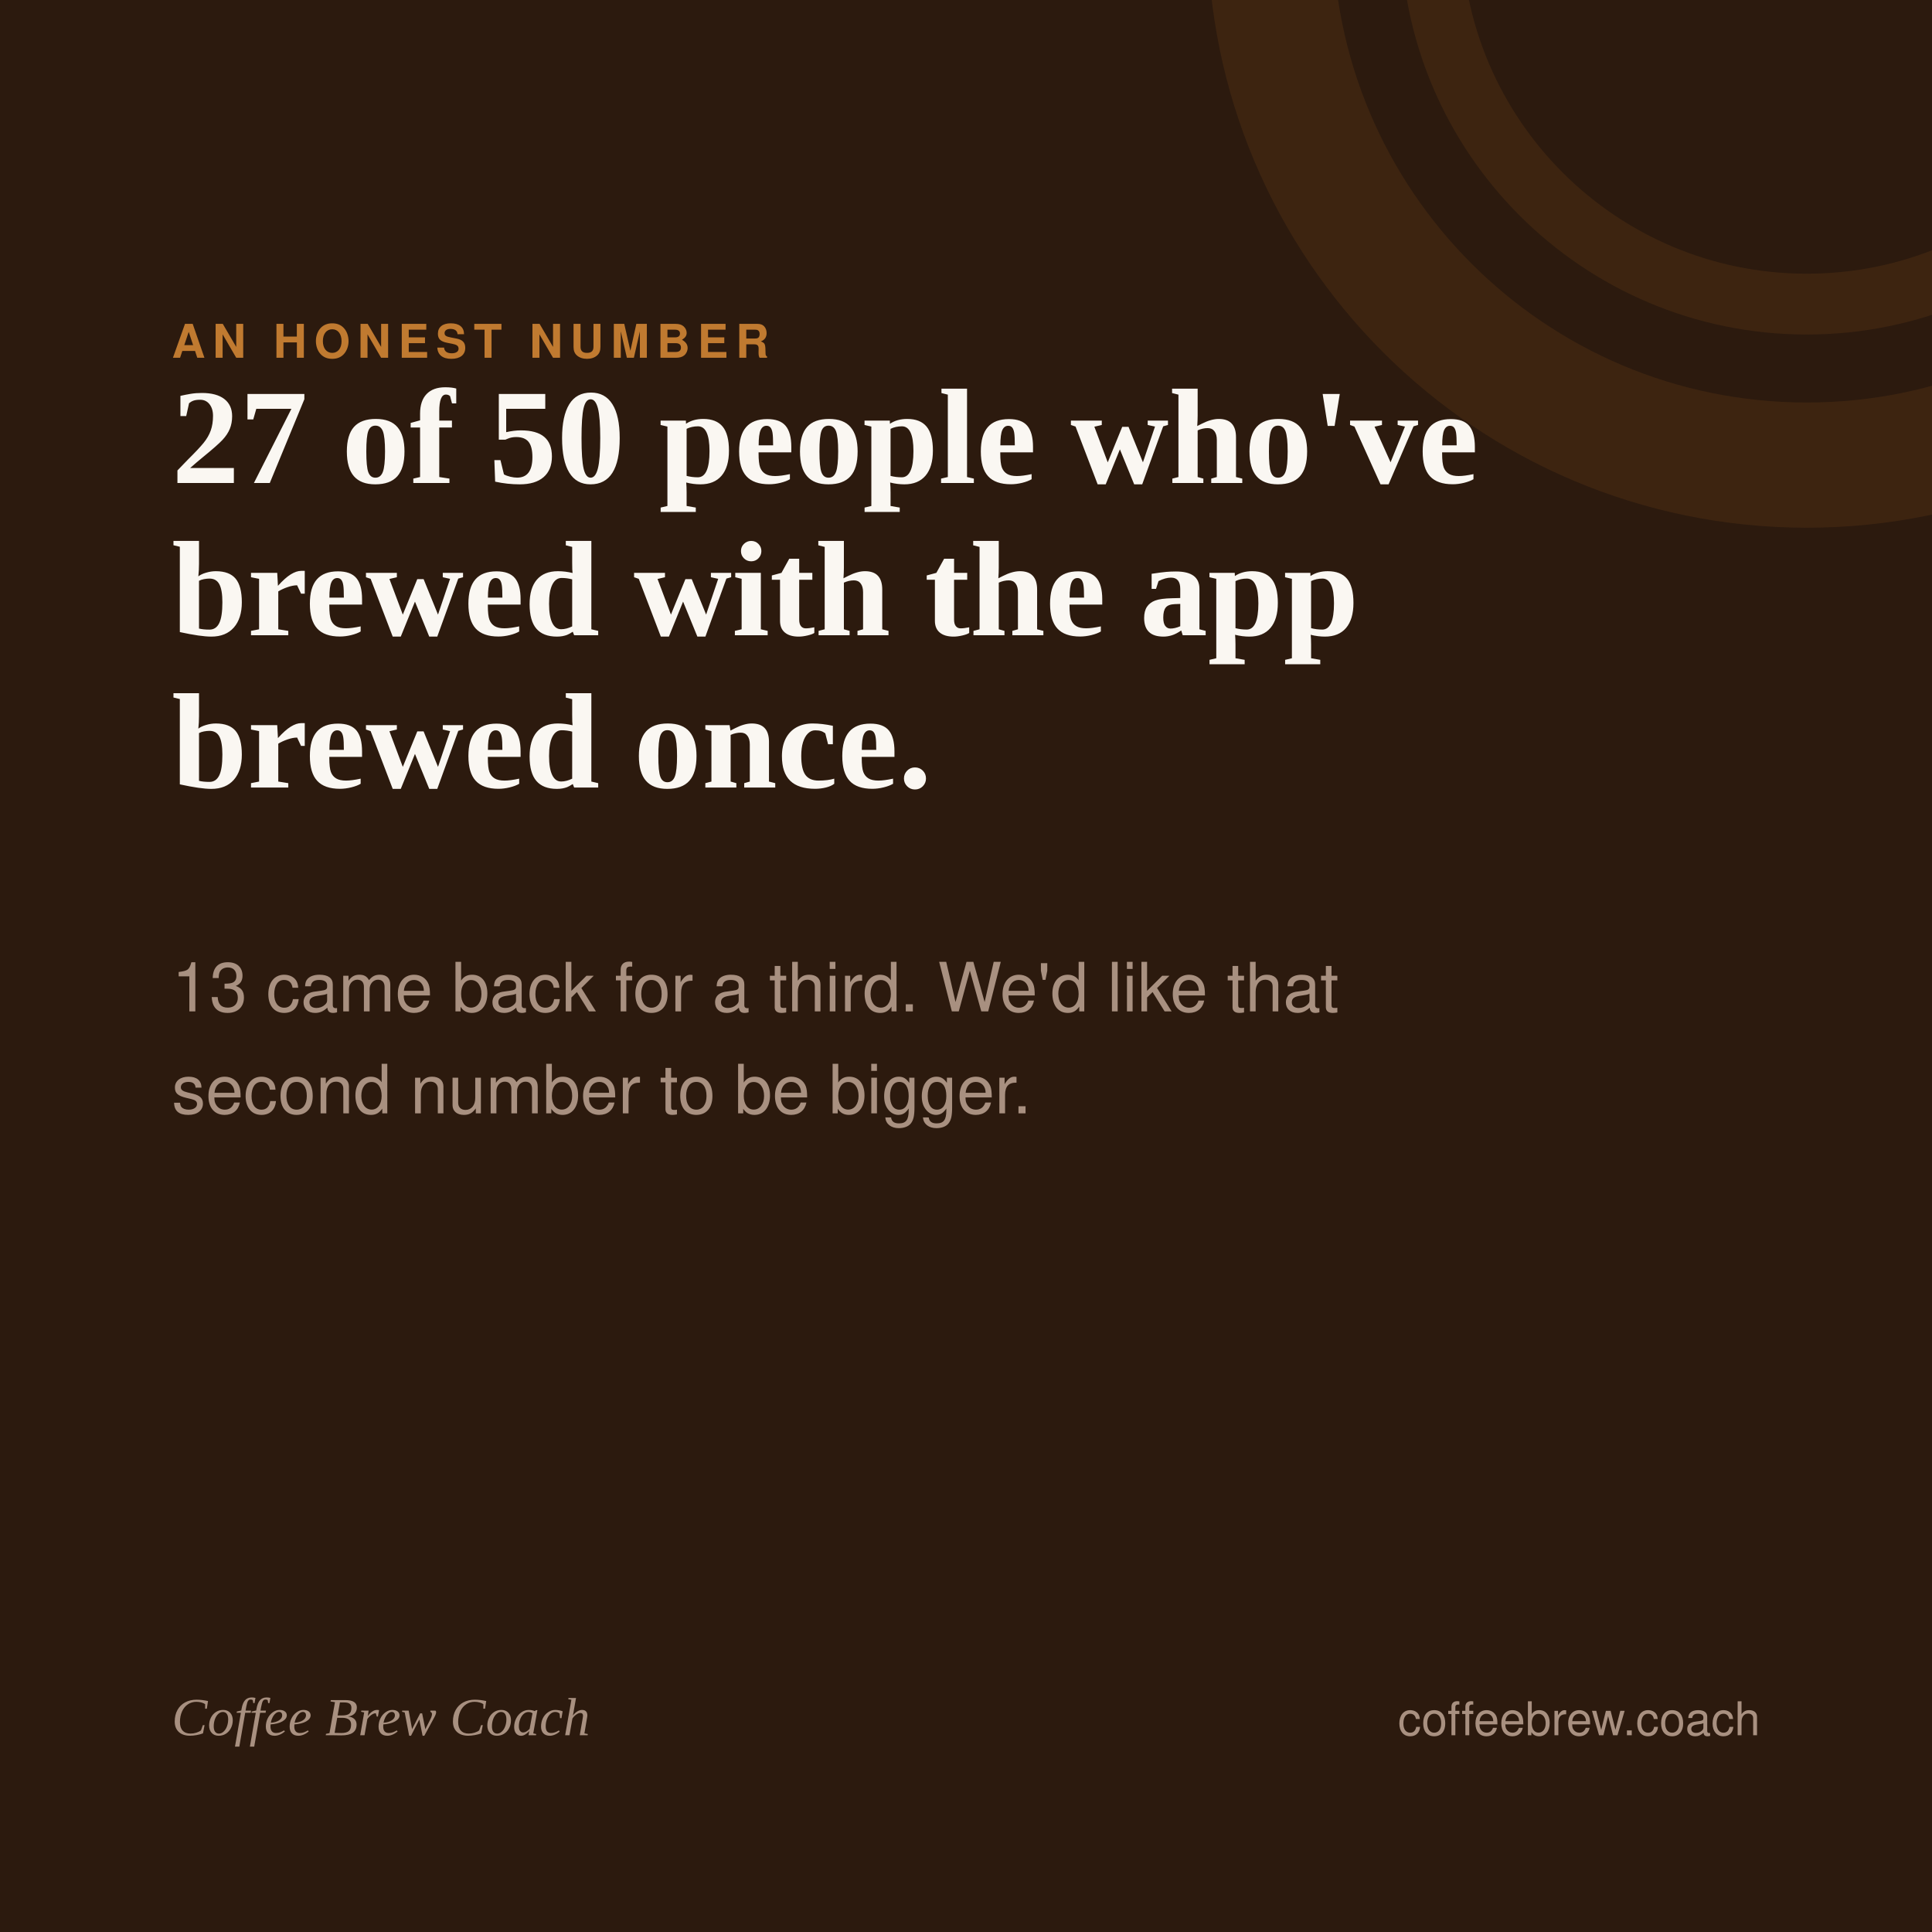
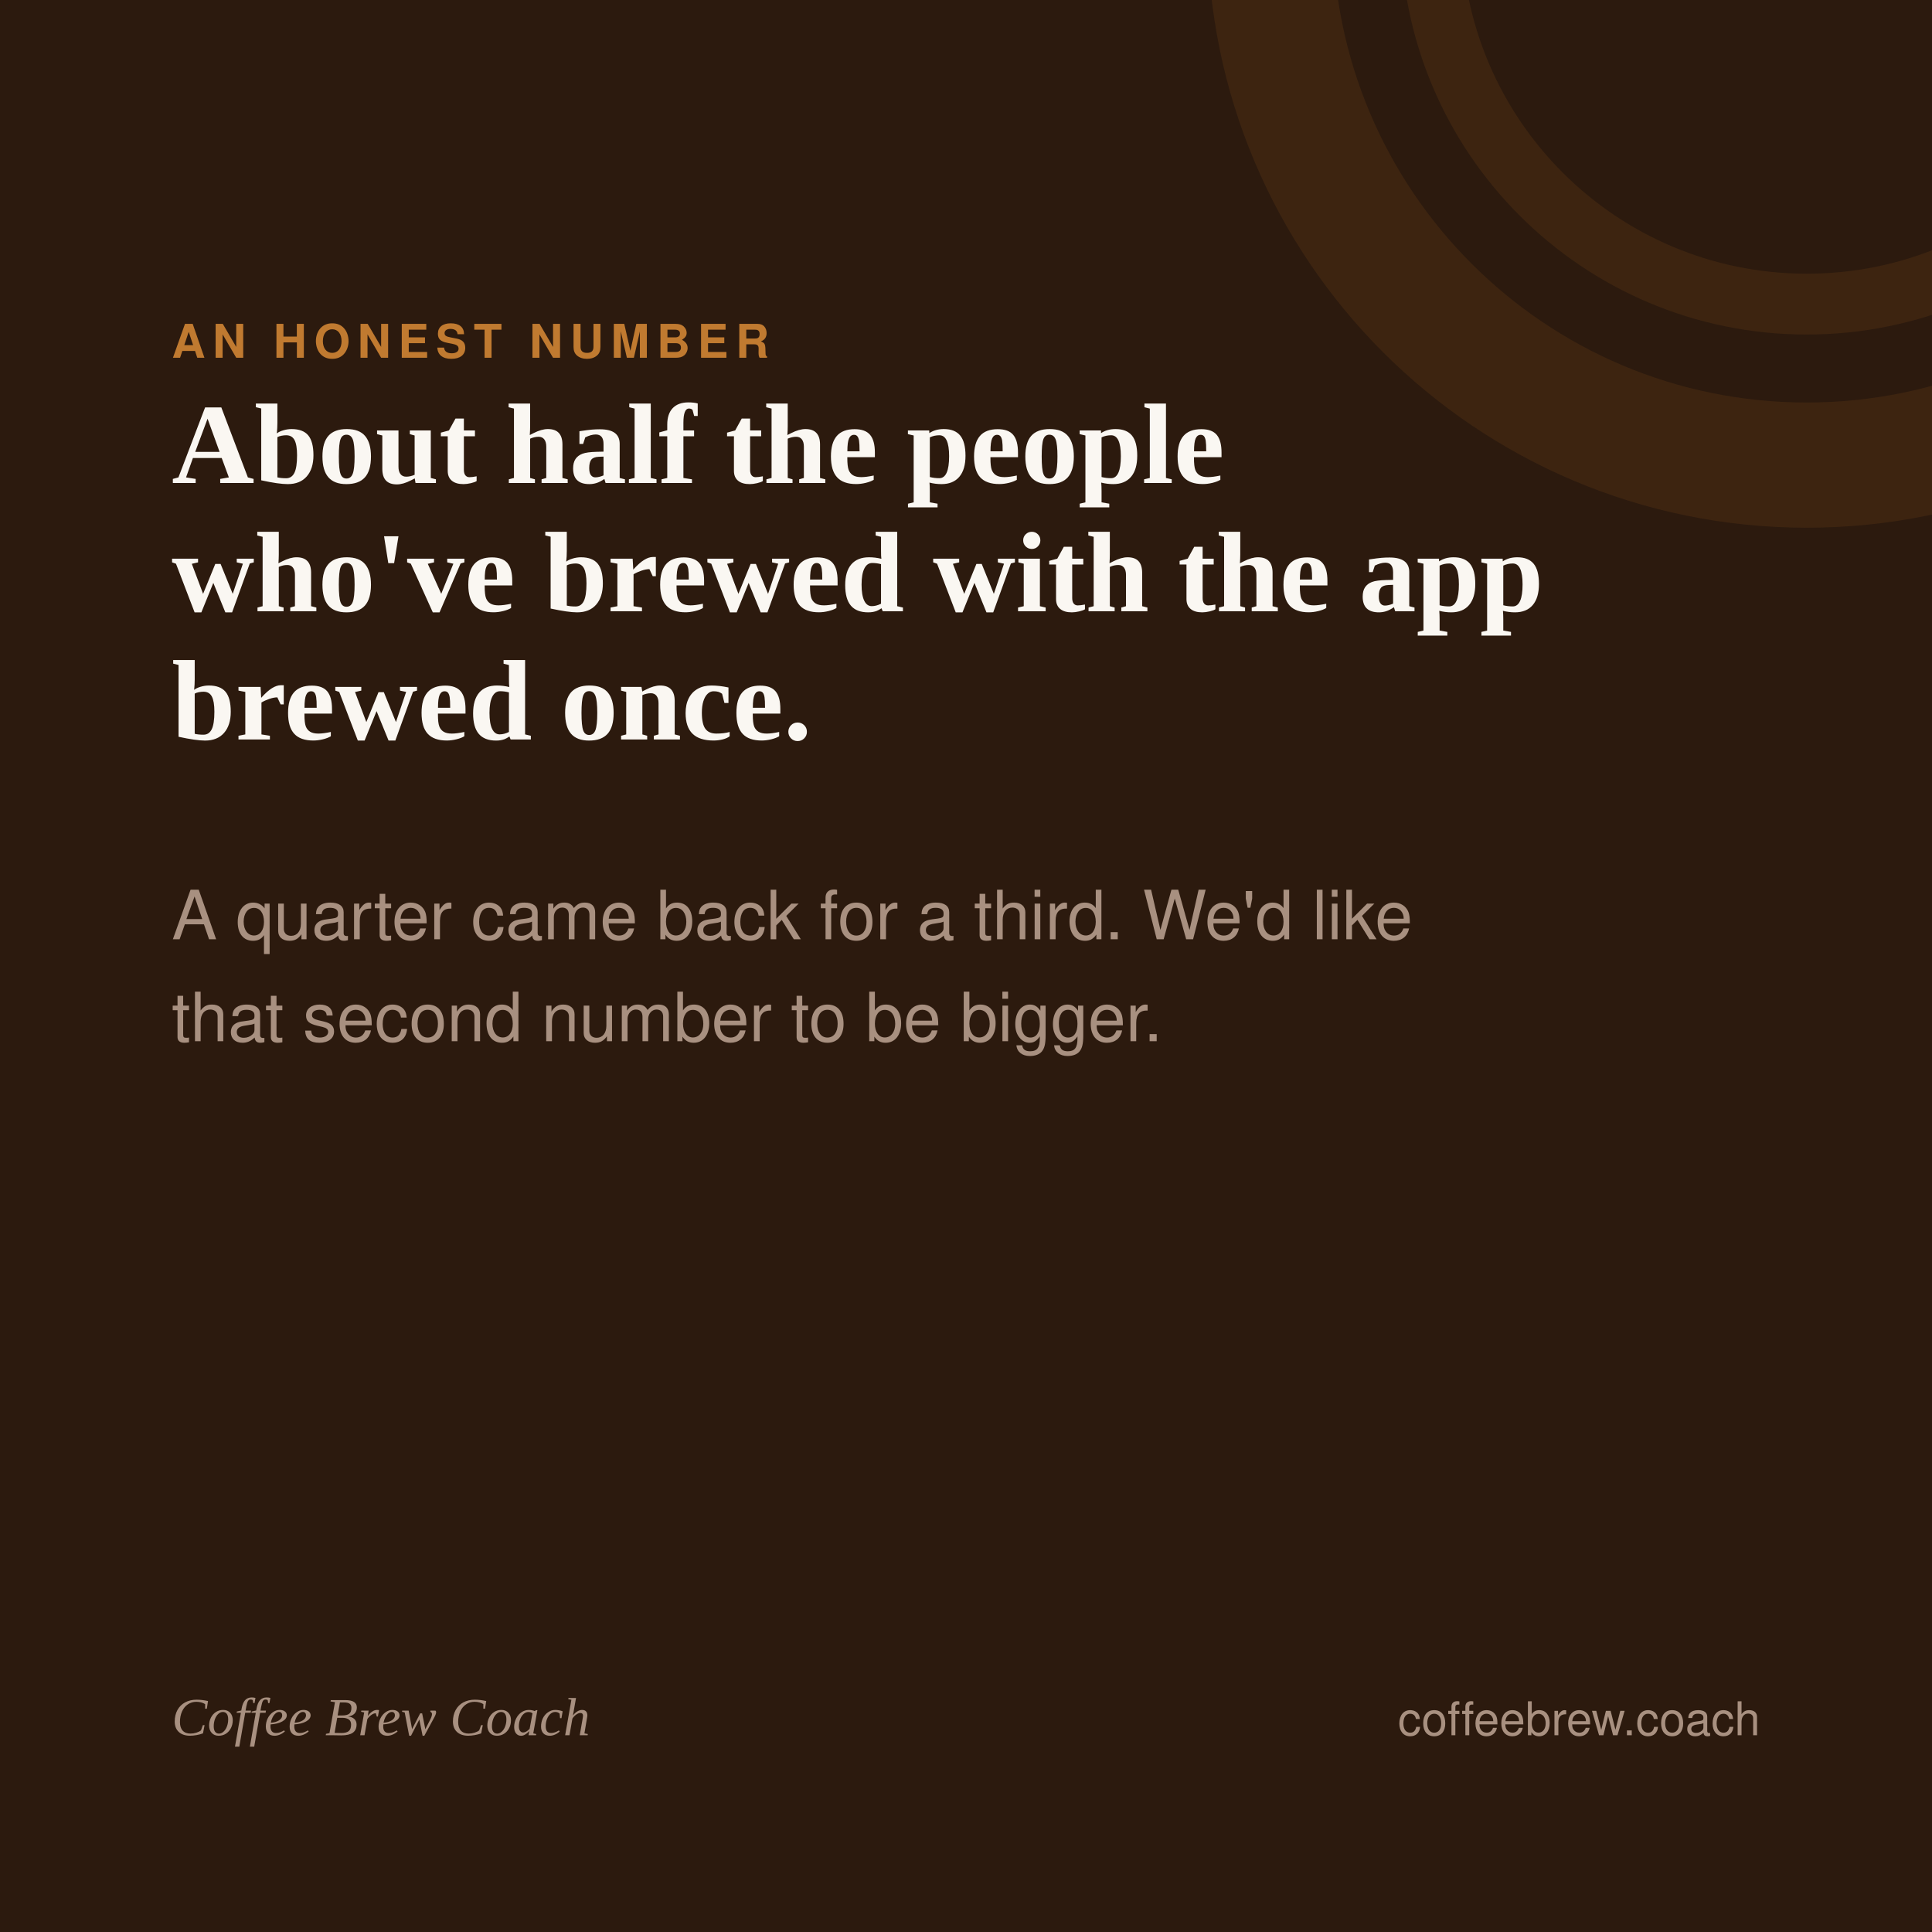
<svg xmlns="http://www.w3.org/2000/svg" width="1080" height="1080" viewBox="0 0 1080 1080">
  <rect width="1080" height="1080" fill="#2C1A0E" />
  <circle cx="1010" cy="-40" r="300" fill="none" stroke="#3D2410" stroke-width="70" />
  <circle cx="1010" cy="-40" r="210" fill="none" stroke="#3D2410" stroke-width="34" />
  <text x="96" y="970" font-family="Georgia, 'Times New Roman', serif" font-style="italic" font-size="30" fill="#A89080">Coffee Brew Coach</text>
  <text x="984" y="970" text-anchor="end" font-family="Helvetica, Arial, sans-serif" font-size="26" fill="#A89080">coffeebrew.coach</text>
  <text x="96" y="200" font-family="Helvetica, Arial, sans-serif" font-size="26" font-weight="700" letter-spacing="4" fill="#C07A30">AN HONEST NUMBER</text>
-   <text x="96" y="270" font-family="Georgia, 'Times New Roman', serif" font-size="76" font-weight="700" fill="#FAF7F2">27 of 50 people who've</text>
-   <text x="96" y="355.12" font-family="Georgia, 'Times New Roman', serif" font-size="76" font-weight="700" fill="#FAF7F2">brewed with the app</text>
-   <text x="96" y="440.24" font-family="Georgia, 'Times New Roman', serif" font-size="76" font-weight="700" fill="#FAF7F2">brewed once.</text>
-   <text x="96" y="565.36" font-family="Helvetica, Arial, sans-serif" font-size="38" fill="#A89080">13 came back for a third. We'd like that</text>
-   <text x="96" y="622.36" font-family="Helvetica, Arial, sans-serif" font-size="38" fill="#A89080">second number to be bigger.</text>
+   <text x="96" y="270" font-family="Georgia, 'Times New Roman', serif" font-size="64" font-weight="700" fill="#FAF7F2">About half the people</text>
+   <text x="96" y="341.68" font-family="Georgia, 'Times New Roman', serif" font-size="64" font-weight="700" fill="#FAF7F2">who've brewed with the app</text>
+   <text x="96" y="413.36" font-family="Georgia, 'Times New Roman', serif" font-size="64" font-weight="700" fill="#FAF7F2">brewed once.</text>
+   <text x="96" y="525.04" font-family="Helvetica, Arial, sans-serif" font-size="38" fill="#A89080">A quarter came back for a third. We'd like</text>
+   <text x="96" y="582.04" font-family="Helvetica, Arial, sans-serif" font-size="38" fill="#A89080">that second number to be bigger.</text>
</svg>
